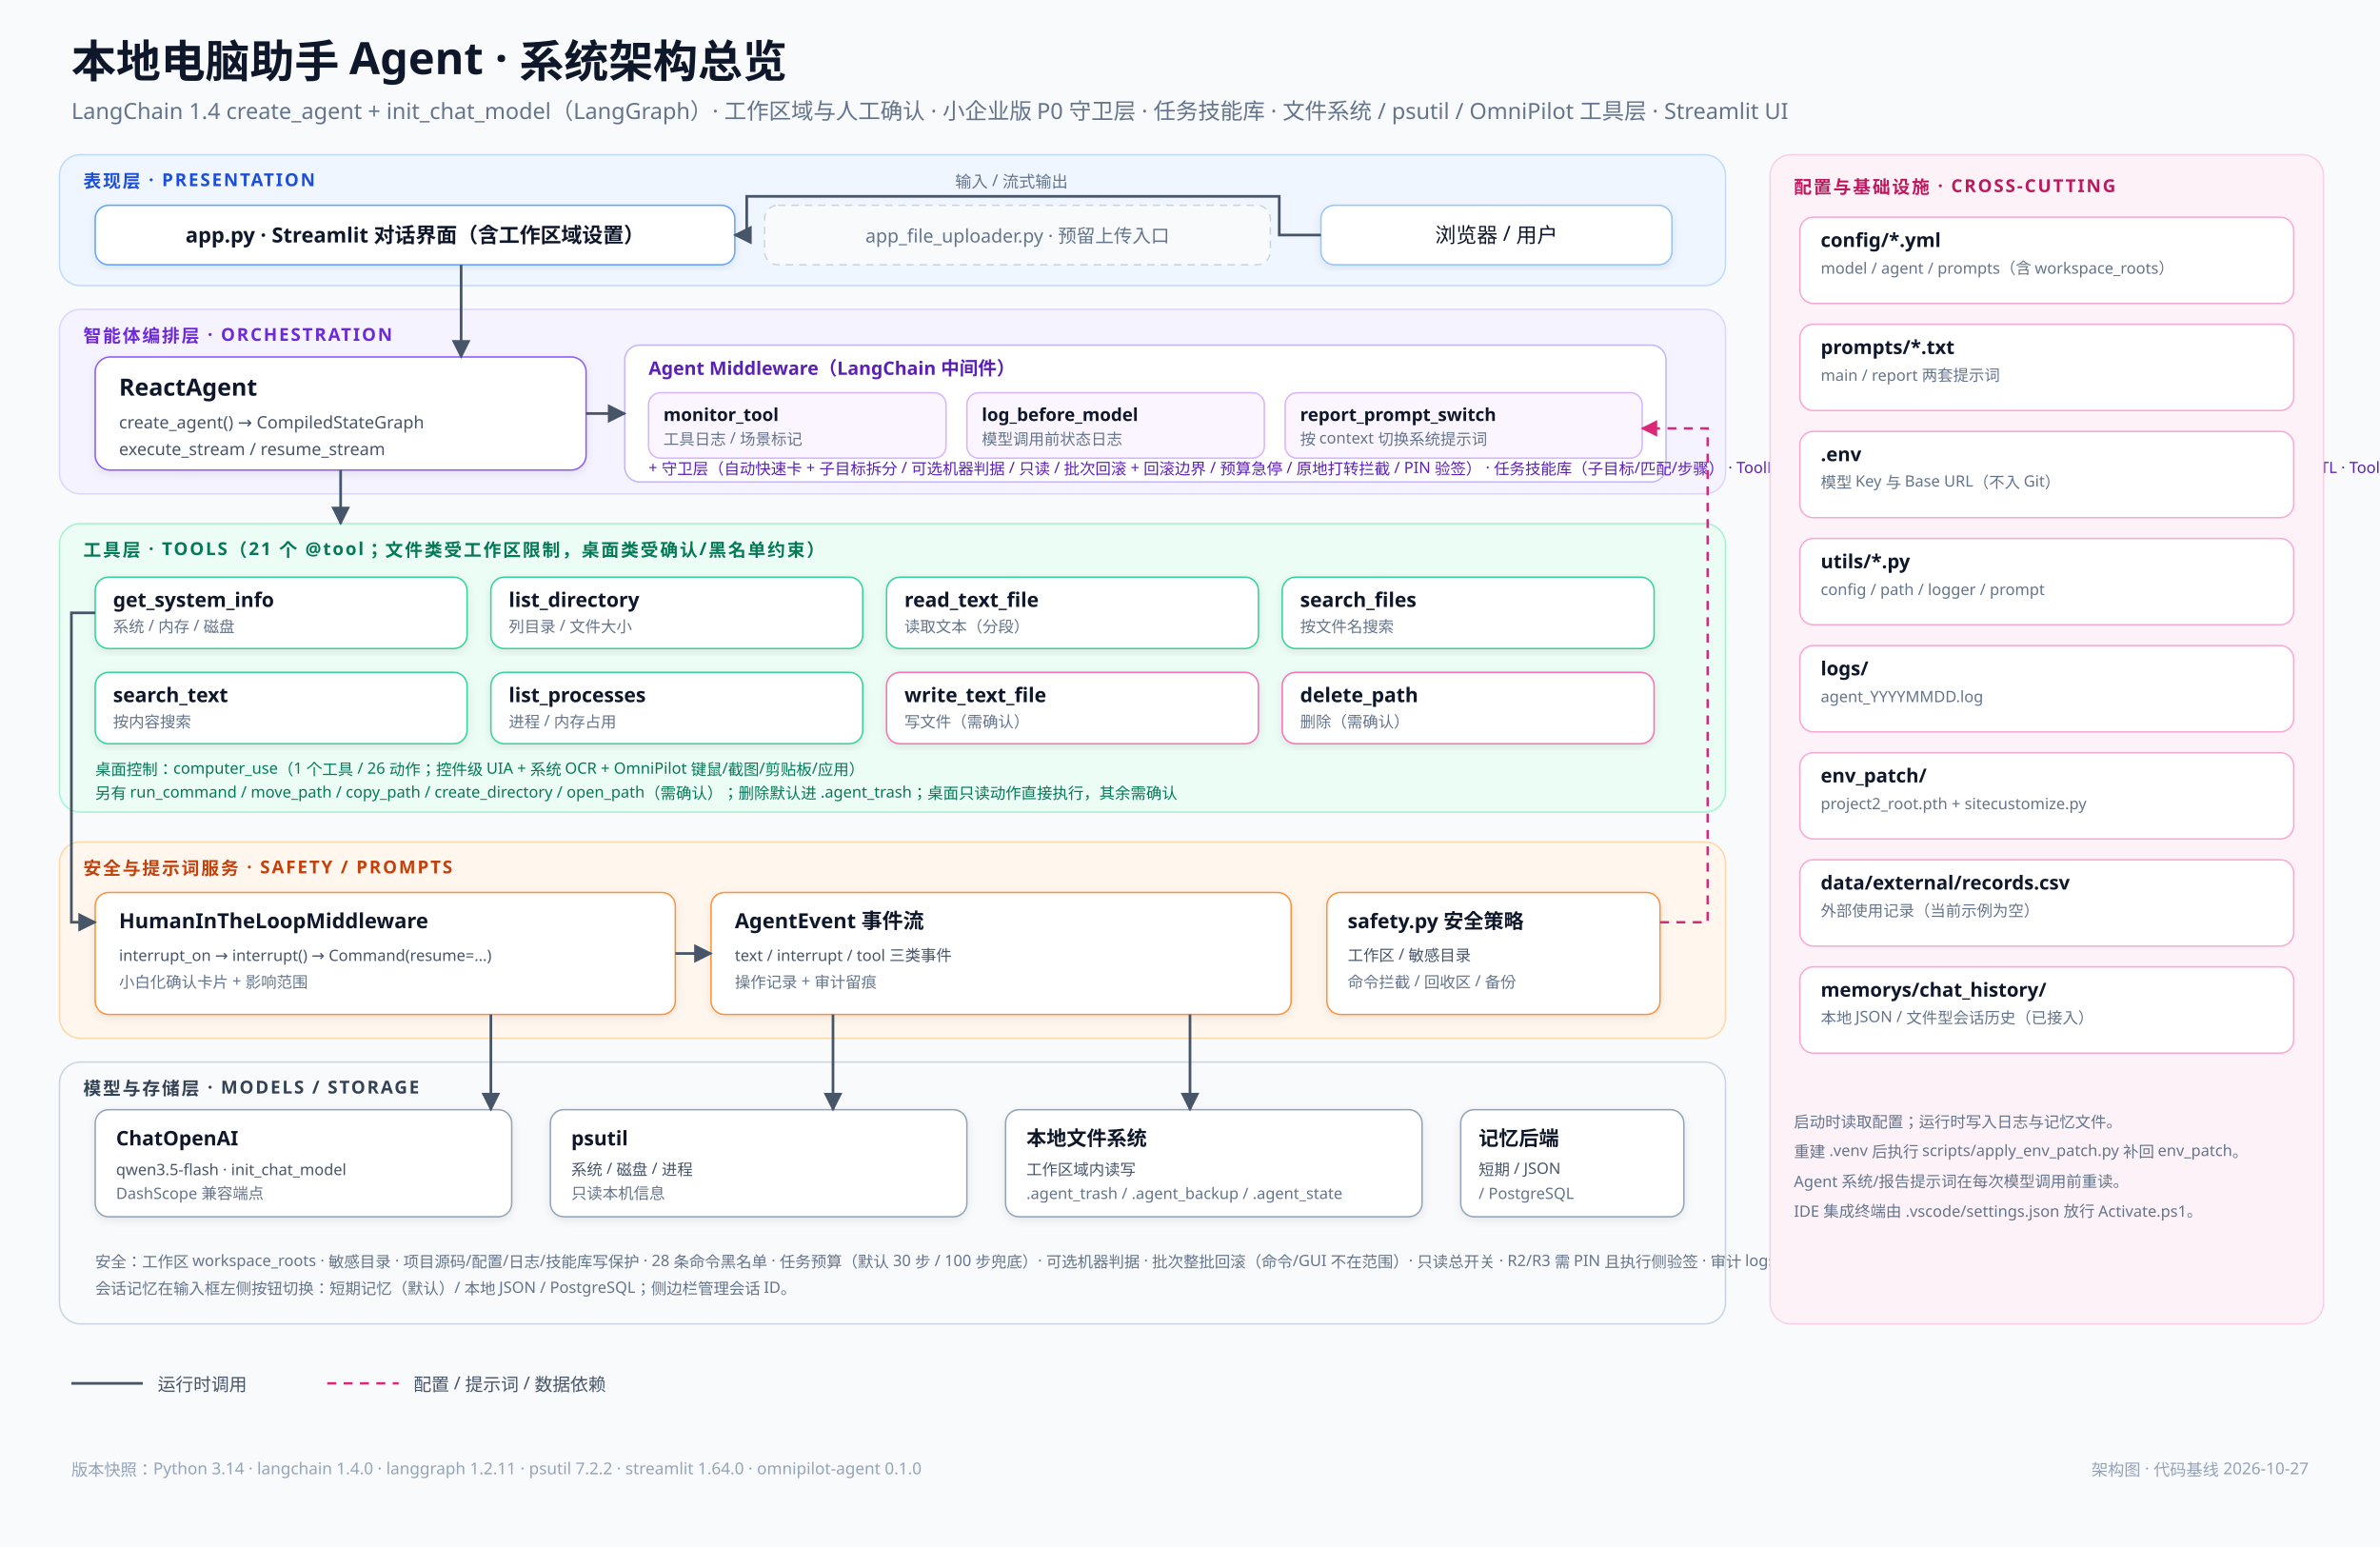
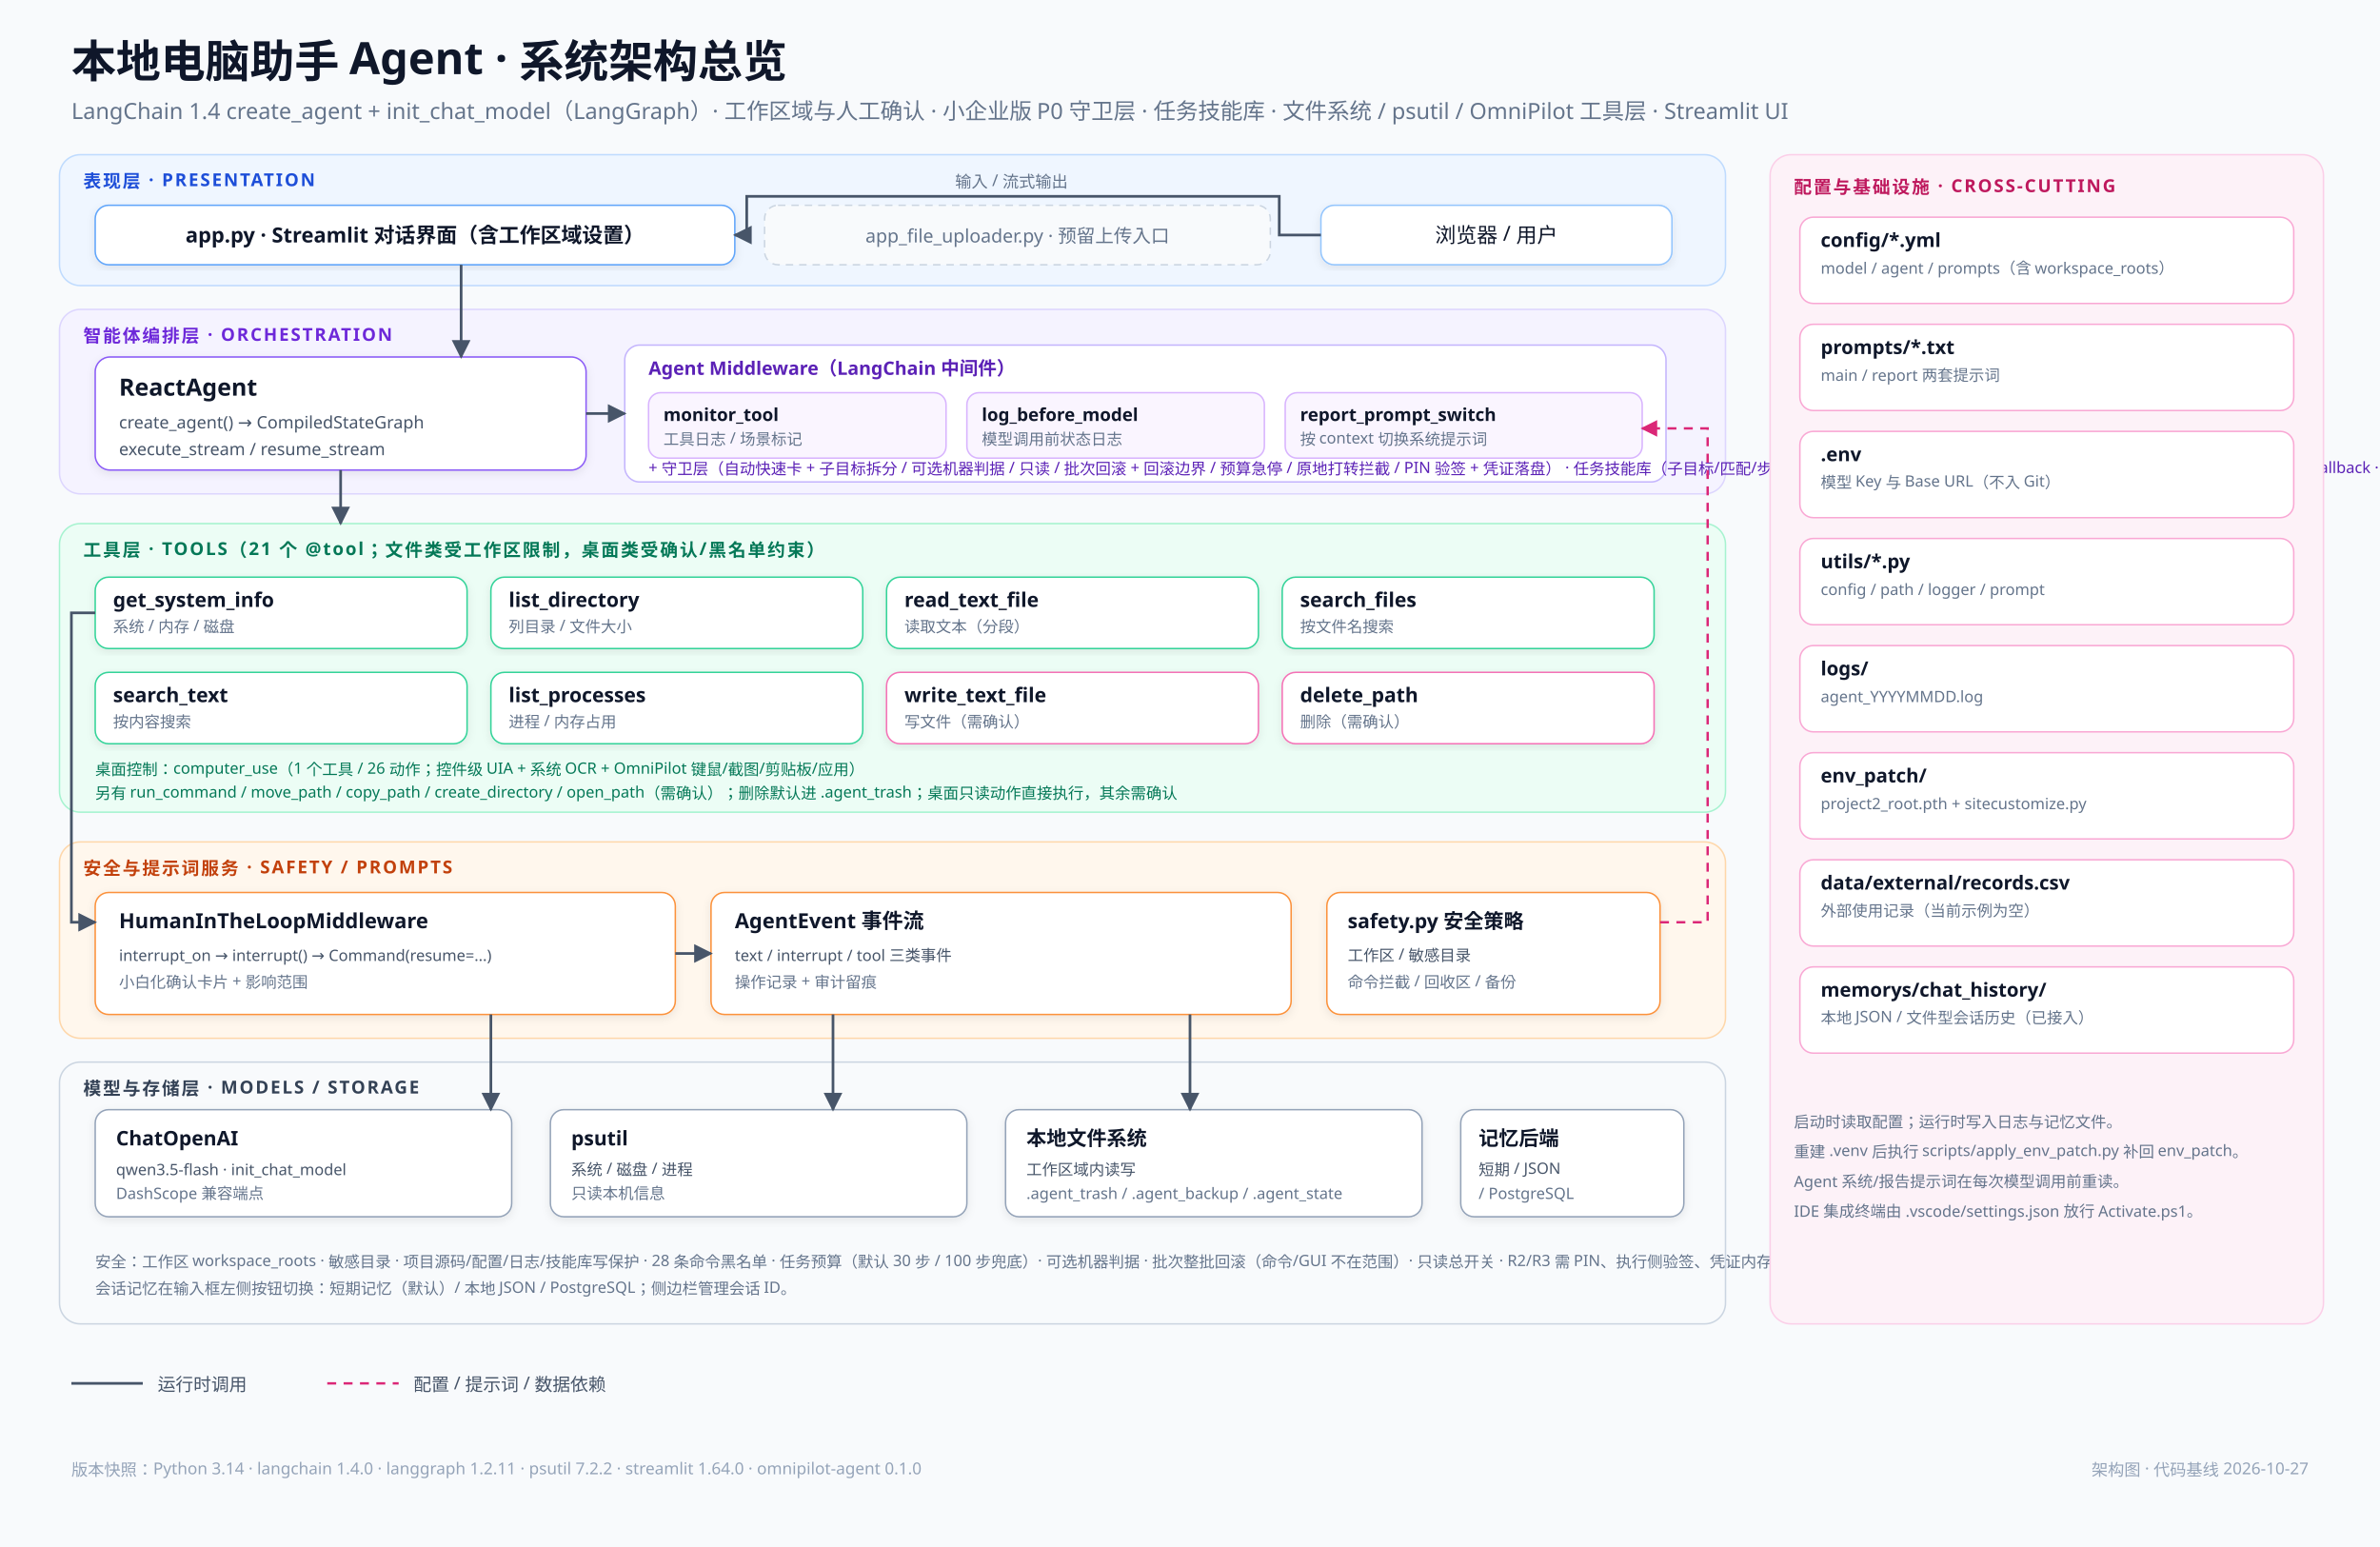
<svg xmlns="http://www.w3.org/2000/svg" width="1600" height="1040" viewBox="0 0 1600 1040" role="img" aria-labelledby="archTitle archDesc">
  <defs>
    <marker id="arrow" viewBox="0 0 10 10" refX="9" refY="5" markerWidth="7" markerHeight="7" orient="auto">
      <path d="M 0 0 L 10 5 L 0 10 z" fill="#475569" />
    </marker>
    <marker id="arrowDash" viewBox="0 0 10 10" refX="9" refY="5" markerWidth="7" markerHeight="7" orient="auto">
      <path d="M 0 0 L 10 5 L 0 10 z" fill="#db2777" />
    </marker>
    <filter id="shadow" x="-10%" y="-10%" width="120%" height="120%">
      <feDropShadow dx="0" dy="2" stdDeviation="3" flood-color="#0f172a" flood-opacity="0.08" />
    </filter>
  </defs>
  <rect width="1600" height="1040" fill="#f8fafc" />
  <g font-family="Microsoft YaHei, PingFang SC, Segoe UI, sans-serif">
    <text x="48" y="52" font-size="30" font-weight="700" fill="#0f172a">本地电脑助手 Agent · 系统架构总览</text>
    <text x="48" y="80" font-size="15" fill="#64748b">LangChain 1.4 create_agent + init_chat_model（LangGraph）· 工作区域与人工确认 · 小企业版 P0 守卫层 · 任务技能库 · 文件系统 / psutil / OmniPilot 工具层 · Streamlit UI</text>
    <rect x="40" y="104" width="1120" height="88" rx="14" fill="#eff6ff" stroke="#bfdbfe" />
    <text x="56" y="126" font-size="12" font-weight="600" fill="#1d4ed8" letter-spacing="1.2">表现层 · PRESENTATION</text>
    <rect x="888" y="138" width="236" height="40" rx="9" fill="#ffffff" stroke="#93c5fd" filter="url(#shadow)" />
    <text x="1006" y="163" font-size="14" fill="#0f172a" text-anchor="middle">浏览器 / 用户</text>
    <rect x="64" y="138" width="430" height="40" rx="9" fill="#ffffff" stroke="#60a5fa" filter="url(#shadow)" />
    <text x="279" y="163" font-size="14" font-weight="600" fill="#0f172a" text-anchor="middle">app.py · Streamlit 对话界面（含工作区域设置）</text>
    <rect x="514" y="138" width="340" height="40" rx="9" fill="#f8fafc" stroke="#cbd5e1" stroke-dasharray="5 4" />
    <text x="684" y="163" font-size="12.5" fill="#64748b" text-anchor="middle">app_file_uploader.py · 预留上传入口</text>
    <path d="M888 158 H860 V132 H502 V158 H494" fill="none" stroke="#475569" stroke-width="1.8" marker-end="url(#arrow)" />
    <text x="680" y="126" font-size="11" fill="#64748b" text-anchor="middle">输入 / 流式输出</text>
    <rect x="40" y="208" width="1120" height="124" rx="14" fill="#f5f3ff" stroke="#ddd6fe" />
    <text x="56" y="230" font-size="12" font-weight="600" fill="#6d28d9" letter-spacing="1.2">智能体编排层 · ORCHESTRATION</text>
    <rect x="64" y="240" width="330" height="76" rx="10" fill="#ffffff" stroke="#8b5cf6" filter="url(#shadow)" />
    <text x="80" y="266" font-size="16" font-weight="700" fill="#0f172a">ReactAgent</text>
    <text x="80" y="288" font-size="11.5" fill="#475569">create_agent() → CompiledStateGraph</text>
    <text x="80" y="306" font-size="11.5" fill="#475569">execute_stream / resume_stream</text>
    <rect x="420" y="232" width="700" height="92" rx="10" fill="#ffffff" stroke="#c4b5fd" />
    <text x="436" y="252" font-size="12.5" font-weight="700" fill="#5b21b6">Agent Middleware（LangChain 中间件）</text>
    <rect x="436" y="264" width="200" height="44" rx="8" fill="#faf5ff" stroke="#d8b4fe" />
    <text x="446" y="283" font-size="12" font-weight="600" fill="#0f172a">monitor_tool</text>
    <text x="446" y="299" font-size="10.5" fill="#64748b">工具日志 / 场景标记</text>
    <rect x="650" y="264" width="200" height="44" rx="8" fill="#faf5ff" stroke="#d8b4fe" />
    <text x="660" y="283" font-size="12" font-weight="600" fill="#0f172a">log_before_model</text>
    <text x="660" y="299" font-size="10.5" fill="#64748b">模型调用前状态日志</text>
    <rect x="864" y="264" width="240" height="44" rx="8" fill="#faf5ff" stroke="#d8b4fe" />
    <text x="874" y="283" font-size="12" font-weight="600" fill="#0f172a">report_prompt_switch</text>
    <text x="874" y="299" font-size="10.5" fill="#64748b">按 context 切换系统提示词</text>
-     <text x="436" y="318" font-size="10.5" fill="#5b21b6">+ 守卫层（自动快速卡 + 子目标拆分 / 可选机器判据 / 只读 / 批次回滚 + 回滚边界 / 预算急停 / 原地打转拦截 / PIN 验签） · 任务技能库（子目标/匹配/步骤） · ToolError · ToolRetry · 结果校验 · 会话自愈 · 截图历史裁剪 · PII · ModelFallback · HITL · ToolCallLimit（100 步兜底）</text>
+     <text x="436" y="318" font-size="10.5" fill="#5b21b6">+ 守卫层（自动快速卡 + 子目标拆分 / 可选机器判据 / 只读 / 批次回滚 + 回滚边界 / 预算急停 / 原地打转拦截 / PIN 验签 + 凭证落盘） · 任务技能库（子目标/匹配/步骤） · ToolError · ToolRetry · 结果校验 · 会话自愈 · 截图历史裁剪 · PII · ModelFallback · HITL · ToolCallLimit（100 步兜底）</text>
    <path d="M310 178 V240" fill="none" stroke="#475569" stroke-width="1.8" marker-end="url(#arrow)" />
    <path d="M394 278 H420" fill="none" stroke="#475569" stroke-width="1.8" marker-end="url(#arrow)" />
    <rect x="40" y="352" width="1120" height="194" rx="14" fill="#ecfdf5" stroke="#a7f3d0" />
    <text x="56" y="374" font-size="12" font-weight="600" fill="#047857" letter-spacing="1.2">工具层 · TOOLS（21 个 @tool；文件类受工作区限制，桌面类受确认/黑名单约束）</text>
    <text x="64" y="521" font-size="10.5" fill="#047857">桌面控制：computer_use（1 个工具 / 26 动作；控件级 UIA + 系统 OCR + OmniPilot 键鼠/截图/剪贴板/应用）</text>
    <text x="64" y="537" font-size="10.5" fill="#047857">另有 run_command / move_path / copy_path / create_directory / open_path（需确认）；删除默认进 .agent_trash；桌面只读动作直接执行，其余需确认</text>
    <rect x="64" y="388" width="250" height="48" rx="9" fill="#ffffff" stroke="#34d399" filter="url(#shadow)" />
    <text x="76" y="408" font-size="13.5" font-weight="600" fill="#0f172a">get_system_info</text>
    <text x="76" y="425" font-size="10.5" fill="#64748b">系统 / 内存 / 磁盘</text>
    <rect x="330" y="388" width="250" height="48" rx="9" fill="#ffffff" stroke="#34d399" filter="url(#shadow)" />
    <text x="342" y="408" font-size="13.5" font-weight="600" fill="#0f172a">list_directory</text>
    <text x="342" y="425" font-size="10.5" fill="#64748b">列目录 / 文件大小</text>
    <rect x="596" y="388" width="250" height="48" rx="9" fill="#ffffff" stroke="#34d399" filter="url(#shadow)" />
    <text x="608" y="408" font-size="13.5" font-weight="600" fill="#0f172a">read_text_file</text>
    <text x="608" y="425" font-size="10.5" fill="#64748b">读取文本（分段）</text>
    <rect x="862" y="388" width="250" height="48" rx="9" fill="#ffffff" stroke="#34d399" filter="url(#shadow)" />
    <text x="874" y="408" font-size="13.5" font-weight="600" fill="#0f172a">search_files</text>
    <text x="874" y="425" font-size="10.5" fill="#64748b">按文件名搜索</text>
    <rect x="64" y="452" width="250" height="48" rx="9" fill="#ffffff" stroke="#34d399" filter="url(#shadow)" />
    <text x="76" y="472" font-size="13.5" font-weight="600" fill="#0f172a">search_text</text>
    <text x="76" y="489" font-size="10.5" fill="#64748b">按内容搜索</text>
    <rect x="330" y="452" width="250" height="48" rx="9" fill="#ffffff" stroke="#34d399" filter="url(#shadow)" />
    <text x="342" y="472" font-size="13.5" font-weight="600" fill="#0f172a">list_processes</text>
    <text x="342" y="489" font-size="10.5" fill="#64748b">进程 / 内存占用</text>
    <rect x="596" y="452" width="250" height="48" rx="9" fill="#ffffff" stroke="#f472b6" filter="url(#shadow)" />
    <text x="608" y="472" font-size="13.5" font-weight="600" fill="#0f172a">write_text_file</text>
    <text x="608" y="489" font-size="10.5" fill="#64748b">写文件（需确认）</text>
    <rect x="862" y="452" width="250" height="48" rx="9" fill="#ffffff" stroke="#f472b6" filter="url(#shadow)" />
    <text x="874" y="472" font-size="13.5" font-weight="600" fill="#0f172a">delete_path</text>
    <text x="874" y="489" font-size="10.5" fill="#64748b">删除（需确认）</text>
    <path d="M229 316 V352" fill="none" stroke="#475569" stroke-width="1.8" marker-end="url(#arrow)" />
    <rect x="40" y="566" width="1120" height="132" rx="14" fill="#fff7ed" stroke="#fed7aa" />
    <text x="56" y="588" font-size="12" font-weight="600" fill="#c2410c" letter-spacing="1.2">安全与提示词服务 · SAFETY / PROMPTS</text>
    <rect x="64" y="600" width="390" height="82" rx="9" fill="#ffffff" stroke="#fb923c" filter="url(#shadow)" />
    <text x="80" y="624" font-size="14" font-weight="700" fill="#0f172a">HumanInTheLoopMiddleware</text>
    <text x="80" y="646" font-size="10.5" fill="#475569">interrupt_on → interrupt() → Command(resume=...)</text>
    <text x="80" y="664" font-size="10.5" fill="#64748b">小白化确认卡片 + 影响范围</text>
    <rect x="478" y="600" width="390" height="82" rx="9" fill="#ffffff" stroke="#fb923c" filter="url(#shadow)" />
    <text x="494" y="624" font-size="14" font-weight="700" fill="#0f172a">AgentEvent 事件流</text>
    <text x="494" y="646" font-size="10.5" fill="#475569">text / interrupt / tool 三类事件</text>
    <text x="494" y="664" font-size="10.5" fill="#64748b">操作记录 + 审计留痕</text>
    <rect x="892" y="600" width="224" height="82" rx="9" fill="#ffffff" stroke="#fb923c" filter="url(#shadow)" />
    <text x="906" y="624" font-size="13.5" font-weight="700" fill="#0f172a">safety.py 安全策略</text>
    <text x="906" y="646" font-size="10.5" fill="#475569">工作区 / 敏感目录</text>
    <text x="906" y="664" font-size="10.5" fill="#64748b">命令拦截 / 回收区 / 备份</text>
    <path d="M64 412 H48 V620 H64" fill="none" stroke="#475569" stroke-width="1.8" marker-end="url(#arrow)" />
    <path d="M454 641 H478" fill="none" stroke="#475569" stroke-width="1.8" marker-end="url(#arrow)" />
    <rect x="40" y="714" width="1120" height="176" rx="14" fill="#f8fafc" stroke="#cbd5e1" />
    <text x="56" y="736" font-size="12" font-weight="600" fill="#334155" letter-spacing="1.2">模型与存储层 · MODELS / STORAGE</text>
    <rect x="64" y="746" width="280" height="72" rx="9" fill="#ffffff" stroke="#94a3b8" filter="url(#shadow)" />
    <text x="78" y="770" font-size="13.5" font-weight="700" fill="#0f172a">ChatOpenAI</text>
    <text x="78" y="790" font-size="10.5" fill="#475569">qwen3.5-flash · init_chat_model</text>
    <text x="78" y="806" font-size="10.5" fill="#64748b">DashScope 兼容端点</text>
    <rect x="370" y="746" width="280" height="72" rx="9" fill="#ffffff" stroke="#94a3b8" filter="url(#shadow)" />
    <text x="384" y="770" font-size="13.5" font-weight="700" fill="#0f172a">psutil</text>
    <text x="384" y="790" font-size="10.5" fill="#475569">系统 / 磁盘 / 进程</text>
    <text x="384" y="806" font-size="10.5" fill="#64748b">只读本机信息</text>
    <rect x="676" y="746" width="280" height="72" rx="9" fill="#ffffff" stroke="#94a3b8" filter="url(#shadow)" />
    <text x="690" y="770" font-size="13.5" font-weight="700" fill="#0f172a">本地文件系统</text>
    <text x="690" y="790" font-size="10.5" fill="#475569">工作区域内读写</text>
    <text x="690" y="806" font-size="10.5" fill="#64748b">.agent_trash / .agent_backup / .agent_state</text>
    <rect x="982" y="746" width="150" height="72" rx="9" fill="#ffffff" stroke="#94a3b8" filter="url(#shadow)" />
    <text x="994" y="770" font-size="13.5" font-weight="700" fill="#0f172a">记忆后端</text>
    <text x="994" y="790" font-size="10.5" fill="#475569">短期 / JSON</text>
    <text x="994" y="806" font-size="10.5" fill="#64748b">/ PostgreSQL</text>
    <path d="M330 682 V746" fill="none" stroke="#475569" stroke-width="1.8" marker-end="url(#arrow)" />
    <path d="M560 682 V746" fill="none" stroke="#475569" stroke-width="1.8" marker-end="url(#arrow)" />
    <path d="M800 682 V746" fill="none" stroke="#475569" stroke-width="1.8" marker-end="url(#arrow)" />
-     <text x="64" y="852" font-size="10.5" fill="#64748b">安全：工作区 workspace_roots · 敏感目录 · 项目源码/配置/日志/技能库写保护 · 28 条命令黑名单 · 任务预算（默认 30 步 / 100 步兜底）· 可选机器判据 · 批次整批回滚（命令/GUI 不在范围）· 只读总开关 · R2/R3 需 PIN 且执行侧验签 · 审计 logs/audit_*.jsonl</text>
+     <text x="64" y="852" font-size="10.5" fill="#64748b">安全：工作区 workspace_roots · 敏感目录 · 项目源码/配置/日志/技能库写保护 · 28 条命令黑名单 · 任务预算（默认 30 步 / 100 步兜底）· 可选机器判据 · 批次整批回滚（命令/GUI 不在范围）· 只读总开关 · R2/R3 需 PIN、执行侧验签、凭证内存+落盘 · 审计 logs/audit_*.jsonl</text>
    <text x="64" y="870" font-size="10.5" fill="#64748b">会话记忆在输入框左侧按钮切换：短期记忆（默认）/ 本地 JSON / PostgreSQL；侧边栏管理会话 ID。</text>
    <path d="M1116 620 H1148 V288 H1104" fill="none" stroke="#db2777" stroke-width="1.6" stroke-dasharray="6 5" marker-end="url(#arrowDash)" />
    <rect x="1190" y="104" width="372" height="786" rx="14" fill="#fdf2f8" stroke="#fbcfe8" />
    <text x="1206" y="130" font-size="12" font-weight="600" fill="#be185d" letter-spacing="1.2">配置与基础设施 · CROSS-CUTTING</text>
    <rect x="1210" y="146" width="332" height="58" rx="9" fill="#ffffff" stroke="#f9a8d4" />
    <text x="1224" y="166" font-size="13" font-weight="700" fill="#0f172a">config/*.yml</text>
    <text x="1224" y="184" font-size="10.5" fill="#64748b">model / agent / prompts（含 workspace_roots）</text>
    <rect x="1210" y="218" width="332" height="58" rx="9" fill="#ffffff" stroke="#f9a8d4" />
    <text x="1224" y="238" font-size="13" font-weight="700" fill="#0f172a">prompts/*.txt</text>
    <text x="1224" y="256" font-size="10.5" fill="#64748b">main / report 两套提示词</text>
    <rect x="1210" y="290" width="332" height="58" rx="9" fill="#ffffff" stroke="#f9a8d4" />
    <text x="1224" y="310" font-size="13" font-weight="700" fill="#0f172a">.env</text>
    <text x="1224" y="328" font-size="10.5" fill="#64748b">模型 Key 与 Base URL（不入 Git）</text>
    <rect x="1210" y="362" width="332" height="58" rx="9" fill="#ffffff" stroke="#f9a8d4" />
    <text x="1224" y="382" font-size="13" font-weight="700" fill="#0f172a">utils/*.py</text>
    <text x="1224" y="400" font-size="10.5" fill="#64748b">config / path / logger / prompt</text>
    <rect x="1210" y="434" width="332" height="58" rx="9" fill="#ffffff" stroke="#f9a8d4" />
    <text x="1224" y="454" font-size="13" font-weight="700" fill="#0f172a">logs/</text>
    <text x="1224" y="472" font-size="10.5" fill="#64748b">agent_YYYYMMDD.log</text>
    <rect x="1210" y="506" width="332" height="58" rx="9" fill="#ffffff" stroke="#f9a8d4" />
    <text x="1224" y="526" font-size="13" font-weight="700" fill="#0f172a">env_patch/</text>
    <text x="1224" y="544" font-size="10.5" fill="#64748b">project2_root.pth + sitecustomize.py</text>
    <rect x="1210" y="578" width="332" height="58" rx="9" fill="#ffffff" stroke="#f9a8d4" />
    <text x="1224" y="598" font-size="13" font-weight="700" fill="#0f172a">data/external/records.csv</text>
    <text x="1224" y="616" font-size="10.5" fill="#64748b">外部使用记录（当前示例为空）</text>
    <rect x="1210" y="650" width="332" height="58" rx="9" fill="#ffffff" stroke="#f9a8d4" />
    <text x="1224" y="670" font-size="13" font-weight="700" fill="#0f172a">memorys/chat_history/</text>
    <text x="1224" y="688" font-size="10.5" fill="#64748b">本地 JSON / 文件型会话历史（已接入）</text>
    <text x="1206" y="758" font-size="10.5" fill="#64748b">启动时读取配置；运行时写入日志与记忆文件。</text>
    <text x="1206" y="778" font-size="10.5" fill="#64748b">重建 .venv 后执行 scripts/apply_env_patch.py 补回 env_patch。</text>
    <text x="1206" y="798" font-size="10.5" fill="#64748b">Agent 系统/报告提示词在每次模型调用前重读。</text>
    <text x="1206" y="818" font-size="10.5" fill="#64748b">IDE 集成终端由 .vscode/settings.json 放行 Activate.ps1。</text>
    <line x1="48" y1="930" x2="96" y2="930" stroke="#475569" stroke-width="1.8" />
    <text x="106" y="935" font-size="12" fill="#475569">运行时调用</text>
    <line x1="220" y1="930" x2="268" y2="930" stroke="#db2777" stroke-width="1.6" stroke-dasharray="6 5" />
    <text x="278" y="935" font-size="12" fill="#475569">配置 / 提示词 / 数据依赖</text>
    <text x="48" y="992" font-size="11" fill="#94a3b8">版本快照：Python 3.14 · langchain 1.4.0 · langgraph 1.2.11 · psutil 7.2.2 · streamlit 1.64.0 · omnipilot-agent 0.1.0</text>
    <text x="1552" y="992" font-size="11" fill="#94a3b8" text-anchor="end">架构图 · 代码基线 2026-10-27</text>
  </g>
</svg>
